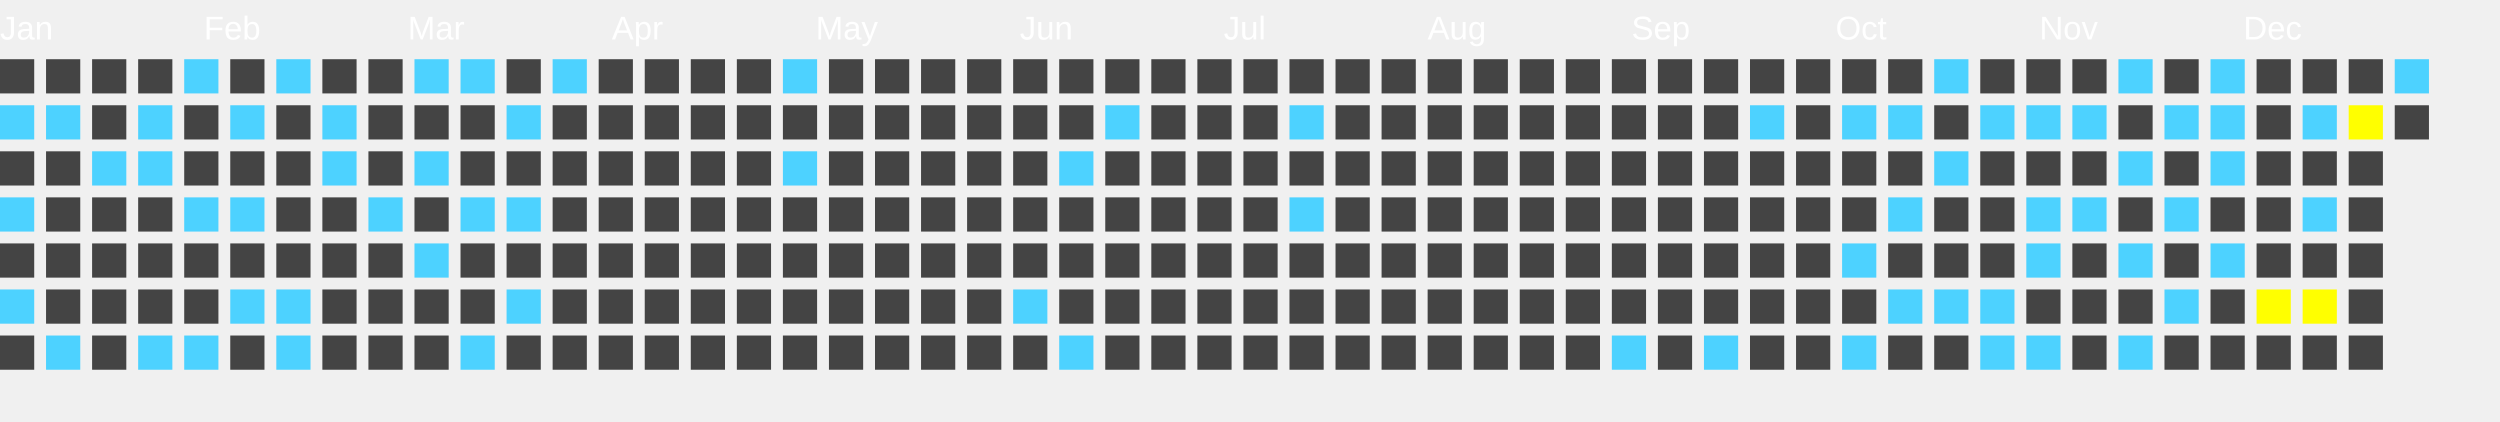
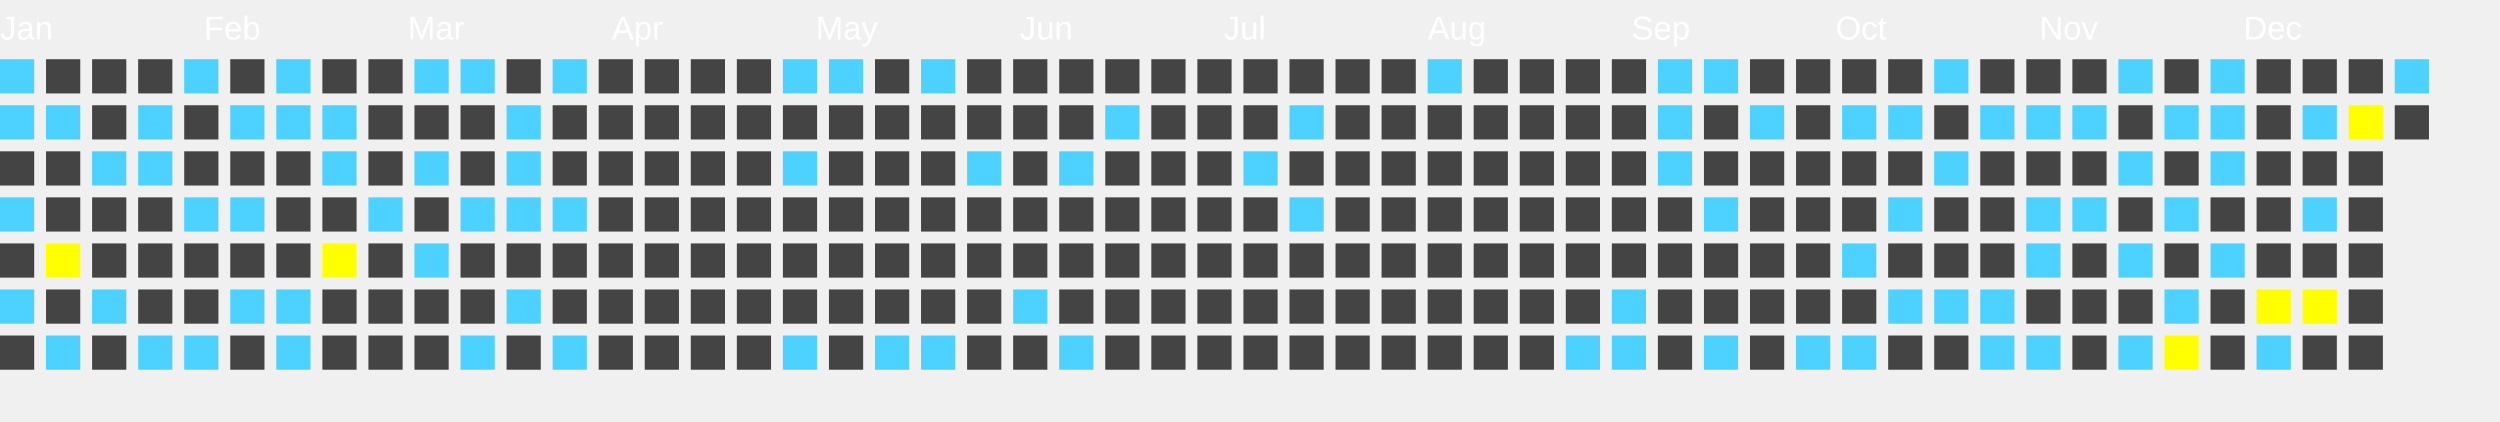
<svg xmlns="http://www.w3.org/2000/svg" baseProfile="full" height="32mm" version="1.1" viewBox="0,0,190,32" width="190mm">
  <defs />
  <rect fill="none" height="32" width="190" x="0" y="0" />
  <text fill="#FFFFFF" style="font-size:2.5px; font-family:Arial" x="0.0" y="3.0">Jan</text>
  <text fill="#FFFFFF" style="font-size:2.5px; font-family:Arial" x="15.5" y="3.0">Feb</text>
  <text fill="#FFFFFF" style="font-size:2.5px; font-family:Arial" x="31.0" y="3.0">Mar</text>
  <text fill="#FFFFFF" style="font-size:2.5px; font-family:Arial" x="46.5" y="3.0">Apr</text>
  <text fill="#FFFFFF" style="font-size:2.5px; font-family:Arial" x="62.0" y="3.0">May</text>
  <text fill="#FFFFFF" style="font-size:2.5px; font-family:Arial" x="77.5" y="3.0">Jun</text>
  <text fill="#FFFFFF" style="font-size:2.5px; font-family:Arial" x="93.0" y="3.0">Jul</text>
  <text fill="#FFFFFF" style="font-size:2.5px; font-family:Arial" x="108.5" y="3.0">Aug</text>
  <text fill="#FFFFFF" style="font-size:2.5px; font-family:Arial" x="124.0" y="3.0">Sep</text>
  <text fill="#FFFFFF" style="font-size:2.5px; font-family:Arial" x="139.5" y="3.0">Oct</text>
  <text fill="#FFFFFF" style="font-size:2.5px; font-family:Arial" x="155.0" y="3.0">Nov</text>
  <text fill="#FFFFFF" style="font-size:2.5px; font-family:Arial" x="170.5" y="3.0">Dec</text>
-   <rect fill="#444444" height="2.6" width="2.6" x="0.0" y="4.5" />
+   <rect fill="#4dd2ff" height="2.6" width="2.6" x="0.0" y="4.5" />
  <rect fill="#4dd2ff" height="2.6" width="2.6" x="0.0" y="8.0" />
  <rect fill="#444444" height="2.6" width="2.6" x="0.0" y="11.5" />
  <rect fill="#4dd2ff" height="2.6" width="2.6" x="0.0" y="15.0" />
  <rect fill="#444444" height="2.6" width="2.6" x="0.0" y="18.5" />
  <rect fill="#4dd2ff" height="2.6" width="2.6" x="0.0" y="22.0" />
  <rect fill="#444444" height="2.6" width="2.6" x="0.0" y="25.5" />
  <rect fill="#444444" height="2.6" width="2.6" x="3.5" y="4.5" />
  <rect fill="#4dd2ff" height="2.6" width="2.6" x="3.5" y="8.0" />
  <rect fill="#444444" height="2.6" width="2.6" x="3.5" y="11.5" />
  <rect fill="#444444" height="2.6" width="2.6" x="3.5" y="15.0" />
-   <rect fill="#444444" height="2.6" width="2.6" x="3.5" y="18.5" />
+   <rect fill="#FFFF00" height="2.6" width="2.6" x="3.5" y="18.5" />
  <rect fill="#444444" height="2.6" width="2.6" x="3.5" y="22.0" />
  <rect fill="#4dd2ff" height="2.6" width="2.6" x="3.5" y="25.5" />
  <rect fill="#444444" height="2.6" width="2.6" x="7.0" y="4.5" />
  <rect fill="#444444" height="2.6" width="2.6" x="7.0" y="8.0" />
  <rect fill="#4dd2ff" height="2.6" width="2.6" x="7.0" y="11.5" />
  <rect fill="#444444" height="2.6" width="2.6" x="7.0" y="15.0" />
  <rect fill="#444444" height="2.6" width="2.6" x="7.0" y="18.5" />
-   <rect fill="#444444" height="2.6" width="2.6" x="7.0" y="22.0" />
+   <rect fill="#4dd2ff" height="2.6" width="2.6" x="7.0" y="22.0" />
  <rect fill="#444444" height="2.6" width="2.6" x="7.0" y="25.5" />
  <rect fill="#444444" height="2.6" width="2.6" x="10.5" y="4.5" />
  <rect fill="#4dd2ff" height="2.6" width="2.6" x="10.5" y="8.0" />
  <rect fill="#4dd2ff" height="2.6" width="2.6" x="10.5" y="11.5" />
  <rect fill="#444444" height="2.6" width="2.6" x="10.5" y="15.0" />
  <rect fill="#444444" height="2.6" width="2.6" x="10.5" y="18.5" />
  <rect fill="#444444" height="2.6" width="2.6" x="10.5" y="22.0" />
  <rect fill="#4dd2ff" height="2.6" width="2.6" x="10.5" y="25.5" />
  <rect fill="#4dd2ff" height="2.6" width="2.6" x="14.0" y="4.5" />
  <rect fill="#444444" height="2.6" width="2.6" x="14.0" y="8.0" />
  <rect fill="#444444" height="2.6" width="2.6" x="14.0" y="11.5" />
  <rect fill="#4dd2ff" height="2.6" width="2.6" x="14.0" y="15.0" />
  <rect fill="#444444" height="2.6" width="2.6" x="14.0" y="18.5" />
  <rect fill="#444444" height="2.6" width="2.6" x="14.0" y="22.0" />
  <rect fill="#4dd2ff" height="2.6" width="2.6" x="14.0" y="25.5" />
  <rect fill="#444444" height="2.6" width="2.6" x="17.5" y="4.5" />
  <rect fill="#4dd2ff" height="2.6" width="2.6" x="17.5" y="8.0" />
  <rect fill="#444444" height="2.6" width="2.6" x="17.5" y="11.5" />
  <rect fill="#4dd2ff" height="2.6" width="2.6" x="17.5" y="15.0" />
  <rect fill="#444444" height="2.6" width="2.6" x="17.5" y="18.5" />
  <rect fill="#4dd2ff" height="2.6" width="2.6" x="17.5" y="22.0" />
  <rect fill="#444444" height="2.6" width="2.6" x="17.5" y="25.5" />
  <rect fill="#4dd2ff" height="2.6" width="2.6" x="21.0" y="4.5" />
-   <rect fill="#444444" height="2.6" width="2.6" x="21.0" y="8.0" />
+   <rect fill="#4dd2ff" height="2.6" width="2.6" x="21.0" y="8.0" />
  <rect fill="#444444" height="2.6" width="2.6" x="21.0" y="11.5" />
  <rect fill="#444444" height="2.6" width="2.6" x="21.0" y="15.0" />
  <rect fill="#444444" height="2.6" width="2.6" x="21.0" y="18.5" />
  <rect fill="#4dd2ff" height="2.6" width="2.6" x="21.0" y="22.0" />
  <rect fill="#4dd2ff" height="2.6" width="2.6" x="21.0" y="25.5" />
  <rect fill="#444444" height="2.6" width="2.6" x="24.5" y="4.5" />
  <rect fill="#4dd2ff" height="2.6" width="2.6" x="24.5" y="8.0" />
  <rect fill="#4dd2ff" height="2.6" width="2.6" x="24.5" y="11.5" />
  <rect fill="#444444" height="2.6" width="2.6" x="24.5" y="15.0" />
-   <rect fill="#444444" height="2.6" width="2.6" x="24.5" y="18.5" />
+   <rect fill="#FFFF00" height="2.6" width="2.6" x="24.5" y="18.5" />
  <rect fill="#444444" height="2.6" width="2.6" x="24.5" y="22.0" />
  <rect fill="#444444" height="2.6" width="2.6" x="24.5" y="25.5" />
  <rect fill="#444444" height="2.6" width="2.6" x="28.0" y="4.5" />
  <rect fill="#444444" height="2.6" width="2.6" x="28.0" y="8.0" />
  <rect fill="#444444" height="2.6" width="2.6" x="28.0" y="11.5" />
  <rect fill="#4dd2ff" height="2.6" width="2.6" x="28.0" y="15.0" />
  <rect fill="#444444" height="2.6" width="2.6" x="28.0" y="18.5" />
  <rect fill="#444444" height="2.6" width="2.6" x="28.0" y="22.0" />
  <rect fill="#444444" height="2.6" width="2.6" x="28.0" y="25.5" />
  <rect fill="#4dd2ff" height="2.6" width="2.6" x="31.5" y="4.5" />
  <rect fill="#444444" height="2.6" width="2.6" x="31.5" y="8.0" />
  <rect fill="#4dd2ff" height="2.6" width="2.6" x="31.5" y="11.5" />
  <rect fill="#444444" height="2.6" width="2.6" x="31.5" y="15.0" />
  <rect fill="#4dd2ff" height="2.6" width="2.6" x="31.5" y="18.5" />
  <rect fill="#444444" height="2.6" width="2.6" x="31.5" y="22.0" />
  <rect fill="#444444" height="2.6" width="2.6" x="31.5" y="25.5" />
  <rect fill="#4dd2ff" height="2.6" width="2.6" x="35.0" y="4.5" />
  <rect fill="#444444" height="2.6" width="2.6" x="35.0" y="8.0" />
  <rect fill="#444444" height="2.6" width="2.6" x="35.0" y="11.5" />
  <rect fill="#4dd2ff" height="2.6" width="2.6" x="35.0" y="15.0" />
  <rect fill="#444444" height="2.6" width="2.6" x="35.0" y="18.5" />
  <rect fill="#444444" height="2.6" width="2.6" x="35.0" y="22.0" />
  <rect fill="#4dd2ff" height="2.6" width="2.6" x="35.0" y="25.5" />
  <rect fill="#444444" height="2.6" width="2.6" x="38.5" y="4.5" />
  <rect fill="#4dd2ff" height="2.6" width="2.6" x="38.5" y="8.0" />
-   <rect fill="#444444" height="2.6" width="2.6" x="38.5" y="11.5" />
+   <rect fill="#4dd2ff" height="2.6" width="2.6" x="38.5" y="11.5" />
  <rect fill="#4dd2ff" height="2.6" width="2.6" x="38.5" y="15.0" />
  <rect fill="#444444" height="2.6" width="2.6" x="38.5" y="18.5" />
  <rect fill="#4dd2ff" height="2.6" width="2.6" x="38.5" y="22.0" />
  <rect fill="#444444" height="2.6" width="2.6" x="38.5" y="25.5" />
  <rect fill="#4dd2ff" height="2.6" width="2.6" x="42.0" y="4.5" />
  <rect fill="#444444" height="2.6" width="2.6" x="42.0" y="8.0" />
  <rect fill="#444444" height="2.6" width="2.6" x="42.0" y="11.5" />
-   <rect fill="#444444" height="2.6" width="2.6" x="42.0" y="15.0" />
+   <rect fill="#4dd2ff" height="2.6" width="2.6" x="42.0" y="15.0" />
  <rect fill="#444444" height="2.6" width="2.6" x="42.0" y="18.5" />
  <rect fill="#444444" height="2.6" width="2.6" x="42.0" y="22.0" />
-   <rect fill="#444444" height="2.6" width="2.6" x="42.0" y="25.5" />
+   <rect fill="#4dd2ff" height="2.6" width="2.6" x="42.0" y="25.5" />
  <rect fill="#444444" height="2.6" width="2.6" x="45.5" y="4.5" />
  <rect fill="#444444" height="2.6" width="2.6" x="45.5" y="8.0" />
  <rect fill="#444444" height="2.6" width="2.6" x="45.5" y="11.5" />
  <rect fill="#444444" height="2.6" width="2.6" x="45.5" y="15.0" />
  <rect fill="#444444" height="2.6" width="2.6" x="45.5" y="18.5" />
  <rect fill="#444444" height="2.6" width="2.6" x="45.5" y="22.0" />
  <rect fill="#444444" height="2.6" width="2.6" x="45.5" y="25.5" />
  <rect fill="#444444" height="2.6" width="2.6" x="49.0" y="4.5" />
  <rect fill="#444444" height="2.6" width="2.6" x="49.0" y="8.0" />
  <rect fill="#444444" height="2.6" width="2.6" x="49.0" y="11.5" />
  <rect fill="#444444" height="2.6" width="2.6" x="49.0" y="15.0" />
  <rect fill="#444444" height="2.6" width="2.6" x="49.0" y="18.5" />
  <rect fill="#444444" height="2.6" width="2.6" x="49.0" y="22.0" />
  <rect fill="#444444" height="2.6" width="2.6" x="49.0" y="25.5" />
  <rect fill="#444444" height="2.6" width="2.6" x="52.5" y="4.5" />
  <rect fill="#444444" height="2.6" width="2.6" x="52.5" y="8.0" />
  <rect fill="#444444" height="2.6" width="2.6" x="52.5" y="11.5" />
  <rect fill="#444444" height="2.6" width="2.6" x="52.5" y="15.0" />
  <rect fill="#444444" height="2.6" width="2.6" x="52.5" y="18.5" />
  <rect fill="#444444" height="2.6" width="2.6" x="52.5" y="22.0" />
  <rect fill="#444444" height="2.6" width="2.6" x="52.5" y="25.5" />
  <rect fill="#444444" height="2.6" width="2.6" x="56.0" y="4.5" />
  <rect fill="#444444" height="2.6" width="2.6" x="56.0" y="8.0" />
  <rect fill="#444444" height="2.6" width="2.6" x="56.0" y="11.5" />
  <rect fill="#444444" height="2.6" width="2.6" x="56.0" y="15.0" />
  <rect fill="#444444" height="2.6" width="2.6" x="56.0" y="18.5" />
  <rect fill="#444444" height="2.6" width="2.6" x="56.0" y="22.0" />
  <rect fill="#444444" height="2.6" width="2.6" x="56.0" y="25.5" />
  <rect fill="#4dd2ff" height="2.6" width="2.6" x="59.5" y="4.5" />
  <rect fill="#444444" height="2.6" width="2.6" x="59.5" y="8.0" />
  <rect fill="#4dd2ff" height="2.6" width="2.6" x="59.5" y="11.5" />
  <rect fill="#444444" height="2.6" width="2.6" x="59.5" y="15.0" />
  <rect fill="#444444" height="2.6" width="2.6" x="59.5" y="18.5" />
  <rect fill="#444444" height="2.6" width="2.6" x="59.5" y="22.0" />
-   <rect fill="#444444" height="2.6" width="2.6" x="59.5" y="25.5" />
-   <rect fill="#444444" height="2.6" width="2.6" x="63.0" y="4.5" />
+   <rect fill="#4dd2ff" height="2.6" width="2.6" x="59.5" y="25.5" />
+   <rect fill="#4dd2ff" height="2.6" width="2.6" x="63.0" y="4.5" />
  <rect fill="#444444" height="2.6" width="2.6" x="63.0" y="8.0" />
  <rect fill="#444444" height="2.6" width="2.6" x="63.0" y="11.5" />
  <rect fill="#444444" height="2.6" width="2.6" x="63.0" y="15.0" />
  <rect fill="#444444" height="2.6" width="2.6" x="63.0" y="18.5" />
  <rect fill="#444444" height="2.6" width="2.6" x="63.0" y="22.0" />
  <rect fill="#444444" height="2.6" width="2.6" x="63.0" y="25.5" />
  <rect fill="#444444" height="2.6" width="2.6" x="66.5" y="4.5" />
  <rect fill="#444444" height="2.6" width="2.6" x="66.5" y="8.0" />
  <rect fill="#444444" height="2.6" width="2.6" x="66.5" y="11.5" />
  <rect fill="#444444" height="2.6" width="2.6" x="66.5" y="15.0" />
  <rect fill="#444444" height="2.6" width="2.6" x="66.5" y="18.5" />
  <rect fill="#444444" height="2.6" width="2.6" x="66.5" y="22.0" />
-   <rect fill="#444444" height="2.6" width="2.6" x="66.5" y="25.5" />
-   <rect fill="#444444" height="2.6" width="2.6" x="70.0" y="4.5" />
+   <rect fill="#4dd2ff" height="2.6" width="2.6" x="66.5" y="25.5" />
+   <rect fill="#4dd2ff" height="2.6" width="2.6" x="70.0" y="4.5" />
  <rect fill="#444444" height="2.6" width="2.6" x="70.0" y="8.0" />
  <rect fill="#444444" height="2.6" width="2.6" x="70.0" y="11.5" />
  <rect fill="#444444" height="2.6" width="2.6" x="70.0" y="15.0" />
  <rect fill="#444444" height="2.6" width="2.6" x="70.0" y="18.5" />
  <rect fill="#444444" height="2.6" width="2.6" x="70.0" y="22.0" />
-   <rect fill="#444444" height="2.6" width="2.6" x="70.0" y="25.5" />
+   <rect fill="#4dd2ff" height="2.6" width="2.6" x="70.0" y="25.5" />
  <rect fill="#444444" height="2.6" width="2.6" x="73.5" y="4.5" />
  <rect fill="#444444" height="2.6" width="2.6" x="73.5" y="8.0" />
-   <rect fill="#444444" height="2.6" width="2.6" x="73.5" y="11.5" />
+   <rect fill="#4dd2ff" height="2.6" width="2.6" x="73.5" y="11.5" />
  <rect fill="#444444" height="2.6" width="2.6" x="73.5" y="15.0" />
  <rect fill="#444444" height="2.6" width="2.6" x="73.5" y="18.5" />
  <rect fill="#444444" height="2.6" width="2.6" x="73.5" y="22.0" />
  <rect fill="#444444" height="2.6" width="2.6" x="73.5" y="25.5" />
  <rect fill="#444444" height="2.6" width="2.6" x="77.0" y="4.5" />
  <rect fill="#444444" height="2.6" width="2.6" x="77.0" y="8.0" />
  <rect fill="#444444" height="2.6" width="2.6" x="77.0" y="11.5" />
  <rect fill="#444444" height="2.6" width="2.6" x="77.0" y="15.0" />
  <rect fill="#444444" height="2.6" width="2.6" x="77.0" y="18.5" />
  <rect fill="#4dd2ff" height="2.6" width="2.6" x="77.0" y="22.0" />
  <rect fill="#444444" height="2.6" width="2.6" x="77.0" y="25.5" />
  <rect fill="#444444" height="2.6" width="2.6" x="80.5" y="4.5" />
  <rect fill="#444444" height="2.6" width="2.6" x="80.5" y="8.0" />
  <rect fill="#4dd2ff" height="2.6" width="2.6" x="80.5" y="11.5" />
  <rect fill="#444444" height="2.6" width="2.6" x="80.5" y="15.0" />
  <rect fill="#444444" height="2.6" width="2.6" x="80.5" y="18.5" />
  <rect fill="#444444" height="2.6" width="2.6" x="80.5" y="22.0" />
  <rect fill="#4dd2ff" height="2.6" width="2.6" x="80.5" y="25.5" />
  <rect fill="#444444" height="2.6" width="2.6" x="84.0" y="4.5" />
  <rect fill="#4dd2ff" height="2.6" width="2.6" x="84.0" y="8.0" />
  <rect fill="#444444" height="2.6" width="2.6" x="84.0" y="11.5" />
  <rect fill="#444444" height="2.6" width="2.6" x="84.0" y="15.0" />
  <rect fill="#444444" height="2.6" width="2.6" x="84.0" y="18.5" />
  <rect fill="#444444" height="2.6" width="2.6" x="84.0" y="22.0" />
  <rect fill="#444444" height="2.6" width="2.6" x="84.0" y="25.5" />
  <rect fill="#444444" height="2.6" width="2.6" x="87.5" y="4.5" />
  <rect fill="#444444" height="2.6" width="2.6" x="87.5" y="8.0" />
  <rect fill="#444444" height="2.6" width="2.6" x="87.5" y="11.5" />
  <rect fill="#444444" height="2.6" width="2.6" x="87.5" y="15.0" />
  <rect fill="#444444" height="2.6" width="2.6" x="87.5" y="18.5" />
  <rect fill="#444444" height="2.6" width="2.6" x="87.5" y="22.0" />
  <rect fill="#444444" height="2.6" width="2.6" x="87.5" y="25.5" />
  <rect fill="#444444" height="2.6" width="2.6" x="91.0" y="4.5" />
  <rect fill="#444444" height="2.6" width="2.6" x="91.0" y="8.0" />
  <rect fill="#444444" height="2.6" width="2.6" x="91.0" y="11.5" />
  <rect fill="#444444" height="2.6" width="2.6" x="91.0" y="15.0" />
  <rect fill="#444444" height="2.6" width="2.6" x="91.0" y="18.5" />
  <rect fill="#444444" height="2.6" width="2.6" x="91.0" y="22.0" />
  <rect fill="#444444" height="2.6" width="2.6" x="91.0" y="25.5" />
  <rect fill="#444444" height="2.6" width="2.6" x="94.5" y="4.5" />
  <rect fill="#444444" height="2.6" width="2.6" x="94.5" y="8.0" />
-   <rect fill="#444444" height="2.6" width="2.6" x="94.5" y="11.5" />
+   <rect fill="#4dd2ff" height="2.6" width="2.6" x="94.5" y="11.5" />
  <rect fill="#444444" height="2.6" width="2.6" x="94.5" y="15.0" />
  <rect fill="#444444" height="2.6" width="2.6" x="94.5" y="18.5" />
  <rect fill="#444444" height="2.6" width="2.6" x="94.5" y="22.0" />
  <rect fill="#444444" height="2.6" width="2.6" x="94.5" y="25.5" />
  <rect fill="#444444" height="2.6" width="2.6" x="98.0" y="4.5" />
  <rect fill="#4dd2ff" height="2.6" width="2.6" x="98.0" y="8.0" />
  <rect fill="#444444" height="2.6" width="2.6" x="98.0" y="11.5" />
  <rect fill="#4dd2ff" height="2.6" width="2.6" x="98.0" y="15.0" />
  <rect fill="#444444" height="2.6" width="2.6" x="98.0" y="18.5" />
  <rect fill="#444444" height="2.6" width="2.6" x="98.0" y="22.0" />
  <rect fill="#444444" height="2.6" width="2.6" x="98.0" y="25.5" />
  <rect fill="#444444" height="2.6" width="2.6" x="101.5" y="4.5" />
  <rect fill="#444444" height="2.6" width="2.6" x="101.5" y="8.0" />
  <rect fill="#444444" height="2.6" width="2.6" x="101.5" y="11.5" />
  <rect fill="#444444" height="2.6" width="2.6" x="101.5" y="15.0" />
  <rect fill="#444444" height="2.6" width="2.6" x="101.5" y="18.5" />
  <rect fill="#444444" height="2.6" width="2.6" x="101.5" y="22.0" />
  <rect fill="#444444" height="2.6" width="2.6" x="101.5" y="25.5" />
  <rect fill="#444444" height="2.6" width="2.6" x="105.0" y="4.5" />
  <rect fill="#444444" height="2.6" width="2.6" x="105.0" y="8.0" />
  <rect fill="#444444" height="2.6" width="2.6" x="105.0" y="11.5" />
  <rect fill="#444444" height="2.6" width="2.6" x="105.0" y="15.0" />
  <rect fill="#444444" height="2.6" width="2.6" x="105.0" y="18.5" />
  <rect fill="#444444" height="2.6" width="2.6" x="105.0" y="22.0" />
  <rect fill="#444444" height="2.6" width="2.6" x="105.0" y="25.5" />
-   <rect fill="#444444" height="2.6" width="2.6" x="108.5" y="4.5" />
+   <rect fill="#4dd2ff" height="2.6" width="2.6" x="108.5" y="4.5" />
  <rect fill="#444444" height="2.6" width="2.6" x="108.5" y="8.0" />
  <rect fill="#444444" height="2.6" width="2.6" x="108.5" y="11.5" />
  <rect fill="#444444" height="2.6" width="2.6" x="108.5" y="15.0" />
  <rect fill="#444444" height="2.6" width="2.6" x="108.5" y="18.5" />
  <rect fill="#444444" height="2.6" width="2.6" x="108.5" y="22.0" />
  <rect fill="#444444" height="2.6" width="2.6" x="108.5" y="25.5" />
  <rect fill="#444444" height="2.6" width="2.6" x="112.0" y="4.5" />
  <rect fill="#444444" height="2.6" width="2.6" x="112.0" y="8.0" />
  <rect fill="#444444" height="2.6" width="2.6" x="112.0" y="11.5" />
  <rect fill="#444444" height="2.6" width="2.6" x="112.0" y="15.0" />
  <rect fill="#444444" height="2.6" width="2.6" x="112.0" y="18.5" />
  <rect fill="#444444" height="2.6" width="2.6" x="112.0" y="22.0" />
  <rect fill="#444444" height="2.6" width="2.6" x="112.0" y="25.5" />
  <rect fill="#444444" height="2.6" width="2.6" x="115.5" y="4.5" />
  <rect fill="#444444" height="2.6" width="2.6" x="115.5" y="8.0" />
  <rect fill="#444444" height="2.6" width="2.6" x="115.5" y="11.5" />
  <rect fill="#444444" height="2.6" width="2.6" x="115.5" y="15.0" />
  <rect fill="#444444" height="2.6" width="2.6" x="115.5" y="18.5" />
  <rect fill="#444444" height="2.6" width="2.6" x="115.5" y="22.0" />
  <rect fill="#444444" height="2.6" width="2.6" x="115.5" y="25.5" />
  <rect fill="#444444" height="2.6" width="2.6" x="119.0" y="4.5" />
  <rect fill="#444444" height="2.6" width="2.6" x="119.0" y="8.0" />
  <rect fill="#444444" height="2.6" width="2.6" x="119.0" y="11.5" />
  <rect fill="#444444" height="2.6" width="2.6" x="119.0" y="15.0" />
  <rect fill="#444444" height="2.6" width="2.6" x="119.0" y="18.5" />
  <rect fill="#444444" height="2.6" width="2.6" x="119.0" y="22.0" />
-   <rect fill="#444444" height="2.6" width="2.6" x="119.0" y="25.5" />
+   <rect fill="#4dd2ff" height="2.6" width="2.6" x="119.0" y="25.5" />
  <rect fill="#444444" height="2.6" width="2.6" x="122.5" y="4.5" />
  <rect fill="#444444" height="2.6" width="2.6" x="122.5" y="8.0" />
  <rect fill="#444444" height="2.6" width="2.6" x="122.5" y="11.5" />
  <rect fill="#444444" height="2.6" width="2.6" x="122.5" y="15.0" />
  <rect fill="#444444" height="2.6" width="2.6" x="122.5" y="18.5" />
-   <rect fill="#444444" height="2.6" width="2.6" x="122.5" y="22.0" />
+   <rect fill="#4dd2ff" height="2.6" width="2.6" x="122.5" y="22.0" />
  <rect fill="#4dd2ff" height="2.6" width="2.6" x="122.5" y="25.5" />
-   <rect fill="#444444" height="2.6" width="2.6" x="126.0" y="4.5" />
-   <rect fill="#444444" height="2.6" width="2.6" x="126.0" y="8.0" />
-   <rect fill="#444444" height="2.6" width="2.6" x="126.0" y="11.5" />
+   <rect fill="#4dd2ff" height="2.6" width="2.6" x="126.0" y="4.5" />
+   <rect fill="#4dd2ff" height="2.6" width="2.6" x="126.0" y="8.0" />
+   <rect fill="#4dd2ff" height="2.6" width="2.6" x="126.0" y="11.5" />
  <rect fill="#444444" height="2.6" width="2.6" x="126.0" y="15.0" />
  <rect fill="#444444" height="2.6" width="2.6" x="126.0" y="18.5" />
  <rect fill="#444444" height="2.6" width="2.6" x="126.0" y="22.0" />
  <rect fill="#444444" height="2.6" width="2.6" x="126.0" y="25.5" />
-   <rect fill="#444444" height="2.6" width="2.6" x="129.5" y="4.5" />
+   <rect fill="#4dd2ff" height="2.6" width="2.6" x="129.5" y="4.5" />
  <rect fill="#444444" height="2.6" width="2.6" x="129.5" y="8.0" />
  <rect fill="#444444" height="2.6" width="2.6" x="129.5" y="11.5" />
-   <rect fill="#444444" height="2.6" width="2.6" x="129.5" y="15.0" />
+   <rect fill="#4dd2ff" height="2.6" width="2.6" x="129.5" y="15.0" />
  <rect fill="#444444" height="2.6" width="2.6" x="129.5" y="18.5" />
  <rect fill="#444444" height="2.6" width="2.6" x="129.5" y="22.0" />
  <rect fill="#4dd2ff" height="2.6" width="2.6" x="129.5" y="25.5" />
  <rect fill="#444444" height="2.6" width="2.6" x="133.0" y="4.5" />
  <rect fill="#4dd2ff" height="2.6" width="2.6" x="133.0" y="8.0" />
  <rect fill="#444444" height="2.6" width="2.6" x="133.0" y="11.5" />
  <rect fill="#444444" height="2.6" width="2.6" x="133.0" y="15.0" />
  <rect fill="#444444" height="2.6" width="2.6" x="133.0" y="18.5" />
  <rect fill="#444444" height="2.6" width="2.6" x="133.0" y="22.0" />
  <rect fill="#444444" height="2.6" width="2.6" x="133.0" y="25.5" />
  <rect fill="#444444" height="2.6" width="2.6" x="136.5" y="4.5" />
  <rect fill="#444444" height="2.6" width="2.6" x="136.5" y="8.0" />
  <rect fill="#444444" height="2.6" width="2.6" x="136.5" y="11.5" />
  <rect fill="#444444" height="2.6" width="2.6" x="136.5" y="15.0" />
  <rect fill="#444444" height="2.6" width="2.6" x="136.5" y="18.5" />
  <rect fill="#444444" height="2.6" width="2.6" x="136.5" y="22.0" />
-   <rect fill="#444444" height="2.6" width="2.6" x="136.5" y="25.5" />
+   <rect fill="#4dd2ff" height="2.6" width="2.6" x="136.5" y="25.5" />
  <rect fill="#444444" height="2.6" width="2.6" x="140.0" y="4.5" />
  <rect fill="#4dd2ff" height="2.6" width="2.6" x="140.0" y="8.0" />
  <rect fill="#444444" height="2.6" width="2.6" x="140.0" y="11.5" />
  <rect fill="#444444" height="2.6" width="2.6" x="140.0" y="15.0" />
  <rect fill="#4dd2ff" height="2.6" width="2.6" x="140.0" y="18.5" />
  <rect fill="#444444" height="2.6" width="2.6" x="140.0" y="22.0" />
  <rect fill="#4dd2ff" height="2.6" width="2.6" x="140.0" y="25.5" />
  <rect fill="#444444" height="2.6" width="2.6" x="143.5" y="4.5" />
  <rect fill="#4dd2ff" height="2.6" width="2.6" x="143.5" y="8.0" />
  <rect fill="#444444" height="2.6" width="2.6" x="143.5" y="11.5" />
  <rect fill="#4dd2ff" height="2.6" width="2.6" x="143.5" y="15.0" />
  <rect fill="#444444" height="2.6" width="2.6" x="143.5" y="18.5" />
  <rect fill="#4dd2ff" height="2.6" width="2.6" x="143.5" y="22.0" />
  <rect fill="#444444" height="2.6" width="2.6" x="143.5" y="25.5" />
  <rect fill="#4dd2ff" height="2.6" width="2.6" x="147.0" y="4.5" />
  <rect fill="#444444" height="2.6" width="2.6" x="147.0" y="8.0" />
  <rect fill="#4dd2ff" height="2.6" width="2.6" x="147.0" y="11.5" />
  <rect fill="#444444" height="2.6" width="2.6" x="147.0" y="15.0" />
  <rect fill="#444444" height="2.6" width="2.6" x="147.0" y="18.5" />
  <rect fill="#4dd2ff" height="2.6" width="2.6" x="147.0" y="22.0" />
  <rect fill="#444444" height="2.6" width="2.6" x="147.0" y="25.5" />
  <rect fill="#444444" height="2.6" width="2.6" x="150.5" y="4.5" />
  <rect fill="#4dd2ff" height="2.6" width="2.6" x="150.5" y="8.0" />
  <rect fill="#444444" height="2.6" width="2.6" x="150.5" y="11.5" />
  <rect fill="#444444" height="2.6" width="2.6" x="150.5" y="15.0" />
  <rect fill="#444444" height="2.6" width="2.6" x="150.5" y="18.5" />
  <rect fill="#4dd2ff" height="2.6" width="2.6" x="150.5" y="22.0" />
  <rect fill="#4dd2ff" height="2.6" width="2.6" x="150.5" y="25.5" />
  <rect fill="#444444" height="2.6" width="2.6" x="154.0" y="4.5" />
  <rect fill="#4dd2ff" height="2.6" width="2.6" x="154.0" y="8.0" />
  <rect fill="#444444" height="2.6" width="2.6" x="154.0" y="11.5" />
  <rect fill="#4dd2ff" height="2.6" width="2.6" x="154.0" y="15.0" />
  <rect fill="#4dd2ff" height="2.6" width="2.6" x="154.0" y="18.5" />
  <rect fill="#444444" height="2.6" width="2.6" x="154.0" y="22.0" />
  <rect fill="#4dd2ff" height="2.6" width="2.6" x="154.0" y="25.5" />
  <rect fill="#444444" height="2.6" width="2.6" x="157.5" y="4.5" />
  <rect fill="#4dd2ff" height="2.6" width="2.6" x="157.5" y="8.0" />
  <rect fill="#444444" height="2.6" width="2.6" x="157.5" y="11.5" />
  <rect fill="#4dd2ff" height="2.6" width="2.6" x="157.5" y="15.0" />
  <rect fill="#444444" height="2.6" width="2.6" x="157.5" y="18.5" />
  <rect fill="#444444" height="2.6" width="2.6" x="157.5" y="22.0" />
  <rect fill="#444444" height="2.6" width="2.6" x="157.5" y="25.5" />
  <rect fill="#4dd2ff" height="2.6" width="2.6" x="161.0" y="4.5" />
  <rect fill="#444444" height="2.6" width="2.6" x="161.0" y="8.0" />
  <rect fill="#4dd2ff" height="2.6" width="2.6" x="161.0" y="11.5" />
  <rect fill="#444444" height="2.6" width="2.6" x="161.0" y="15.0" />
  <rect fill="#4dd2ff" height="2.6" width="2.6" x="161.0" y="18.5" />
  <rect fill="#444444" height="2.6" width="2.6" x="161.0" y="22.0" />
  <rect fill="#4dd2ff" height="2.6" width="2.6" x="161.0" y="25.5" />
  <rect fill="#444444" height="2.6" width="2.6" x="164.5" y="4.5" />
  <rect fill="#4dd2ff" height="2.6" width="2.6" x="164.5" y="8.0" />
  <rect fill="#444444" height="2.6" width="2.6" x="164.5" y="11.5" />
  <rect fill="#4dd2ff" height="2.6" width="2.6" x="164.5" y="15.0" />
  <rect fill="#444444" height="2.6" width="2.6" x="164.5" y="18.5" />
  <rect fill="#4dd2ff" height="2.6" width="2.6" x="164.5" y="22.0" />
-   <rect fill="#444444" height="2.6" width="2.6" x="164.5" y="25.5" />
+   <rect fill="#ffff00" height="2.6" width="2.6" x="164.5" y="25.5" />
  <rect fill="#4dd2ff" height="2.6" width="2.6" x="168.0" y="4.5" />
  <rect fill="#4dd2ff" height="2.6" width="2.6" x="168.0" y="8.0" />
  <rect fill="#4dd2ff" height="2.6" width="2.6" x="168.0" y="11.5" />
  <rect fill="#444444" height="2.6" width="2.6" x="168.0" y="15.0" />
  <rect fill="#4dd2ff" height="2.6" width="2.6" x="168.0" y="18.5" />
  <rect fill="#444444" height="2.6" width="2.6" x="168.0" y="22.0" />
  <rect fill="#444444" height="2.6" width="2.6" x="168.0" y="25.5" />
  <rect fill="#444444" height="2.6" width="2.6" x="171.5" y="4.5" />
  <rect fill="#444444" height="2.6" width="2.6" x="171.5" y="8.0" />
  <rect fill="#444444" height="2.6" width="2.6" x="171.5" y="11.5" />
  <rect fill="#444444" height="2.6" width="2.6" x="171.5" y="15.0" />
  <rect fill="#444444" height="2.6" width="2.6" x="171.5" y="18.5" />
  <rect fill="#ffff00" height="2.6" width="2.6" x="171.5" y="22.0" />
-   <rect fill="#444444" height="2.6" width="2.6" x="171.5" y="25.5" />
+   <rect fill="#4dd2ff" height="2.6" width="2.6" x="171.5" y="25.5" />
  <rect fill="#444444" height="2.6" width="2.6" x="175.0" y="4.5" />
  <rect fill="#4dd2ff" height="2.6" width="2.6" x="175.0" y="8.0" />
  <rect fill="#444444" height="2.6" width="2.6" x="175.0" y="11.5" />
  <rect fill="#4dd2ff" height="2.6" width="2.6" x="175.0" y="15.0" />
  <rect fill="#444444" height="2.6" width="2.6" x="175.0" y="18.5" />
  <rect fill="#ffff00" height="2.6" width="2.6" x="175.0" y="22.0" />
  <rect fill="#444444" height="2.6" width="2.6" x="175.0" y="25.5" />
  <rect fill="#444444" height="2.6" width="2.6" x="178.5" y="4.5" />
  <rect fill="#ffff00" height="2.6" width="2.6" x="178.5" y="8.0" />
  <rect fill="#444444" height="2.6" width="2.6" x="178.5" y="11.5" />
  <rect fill="#444444" height="2.6" width="2.6" x="178.5" y="15.0" />
  <rect fill="#444444" height="2.6" width="2.6" x="178.5" y="18.5" />
  <rect fill="#444444" height="2.6" width="2.6" x="178.5" y="22.0" />
  <rect fill="#444444" height="2.6" width="2.6" x="178.5" y="25.5" />
  <rect fill="#4dd2ff" height="2.6" width="2.6" x="182.0" y="4.5" />
  <rect fill="#444444" height="2.6" width="2.6" x="182.0" y="8.0" />
</svg>
